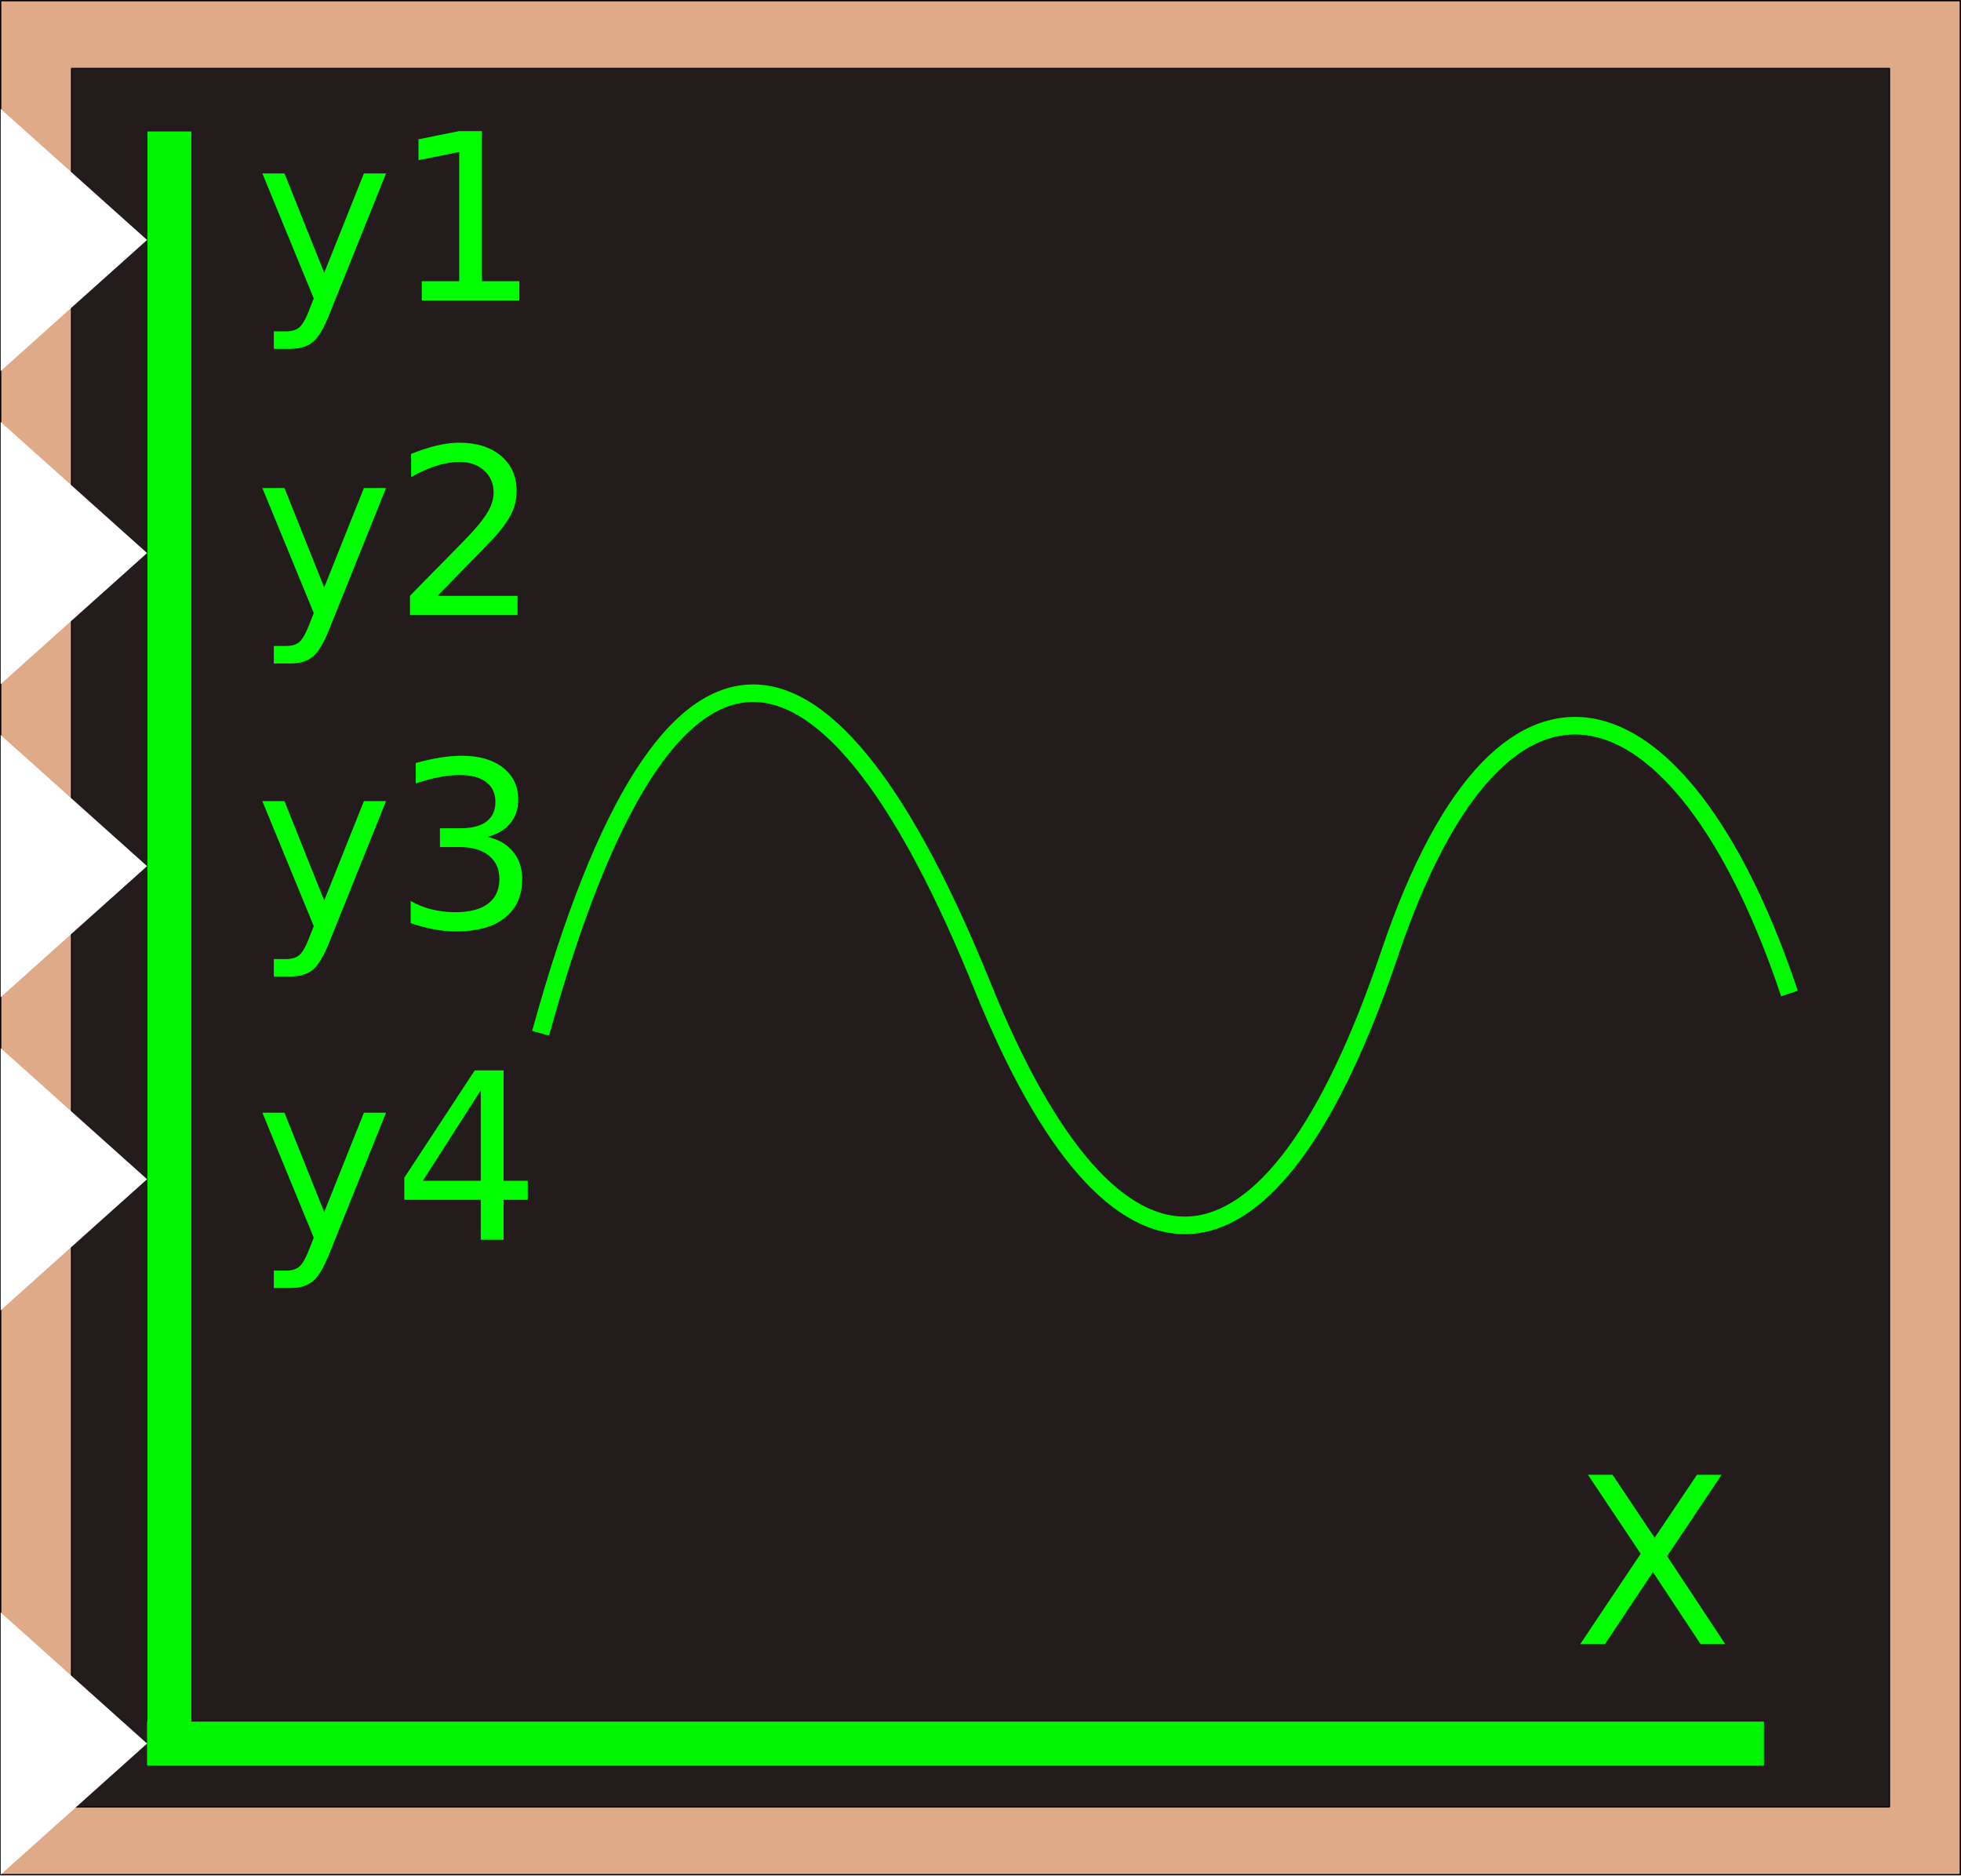
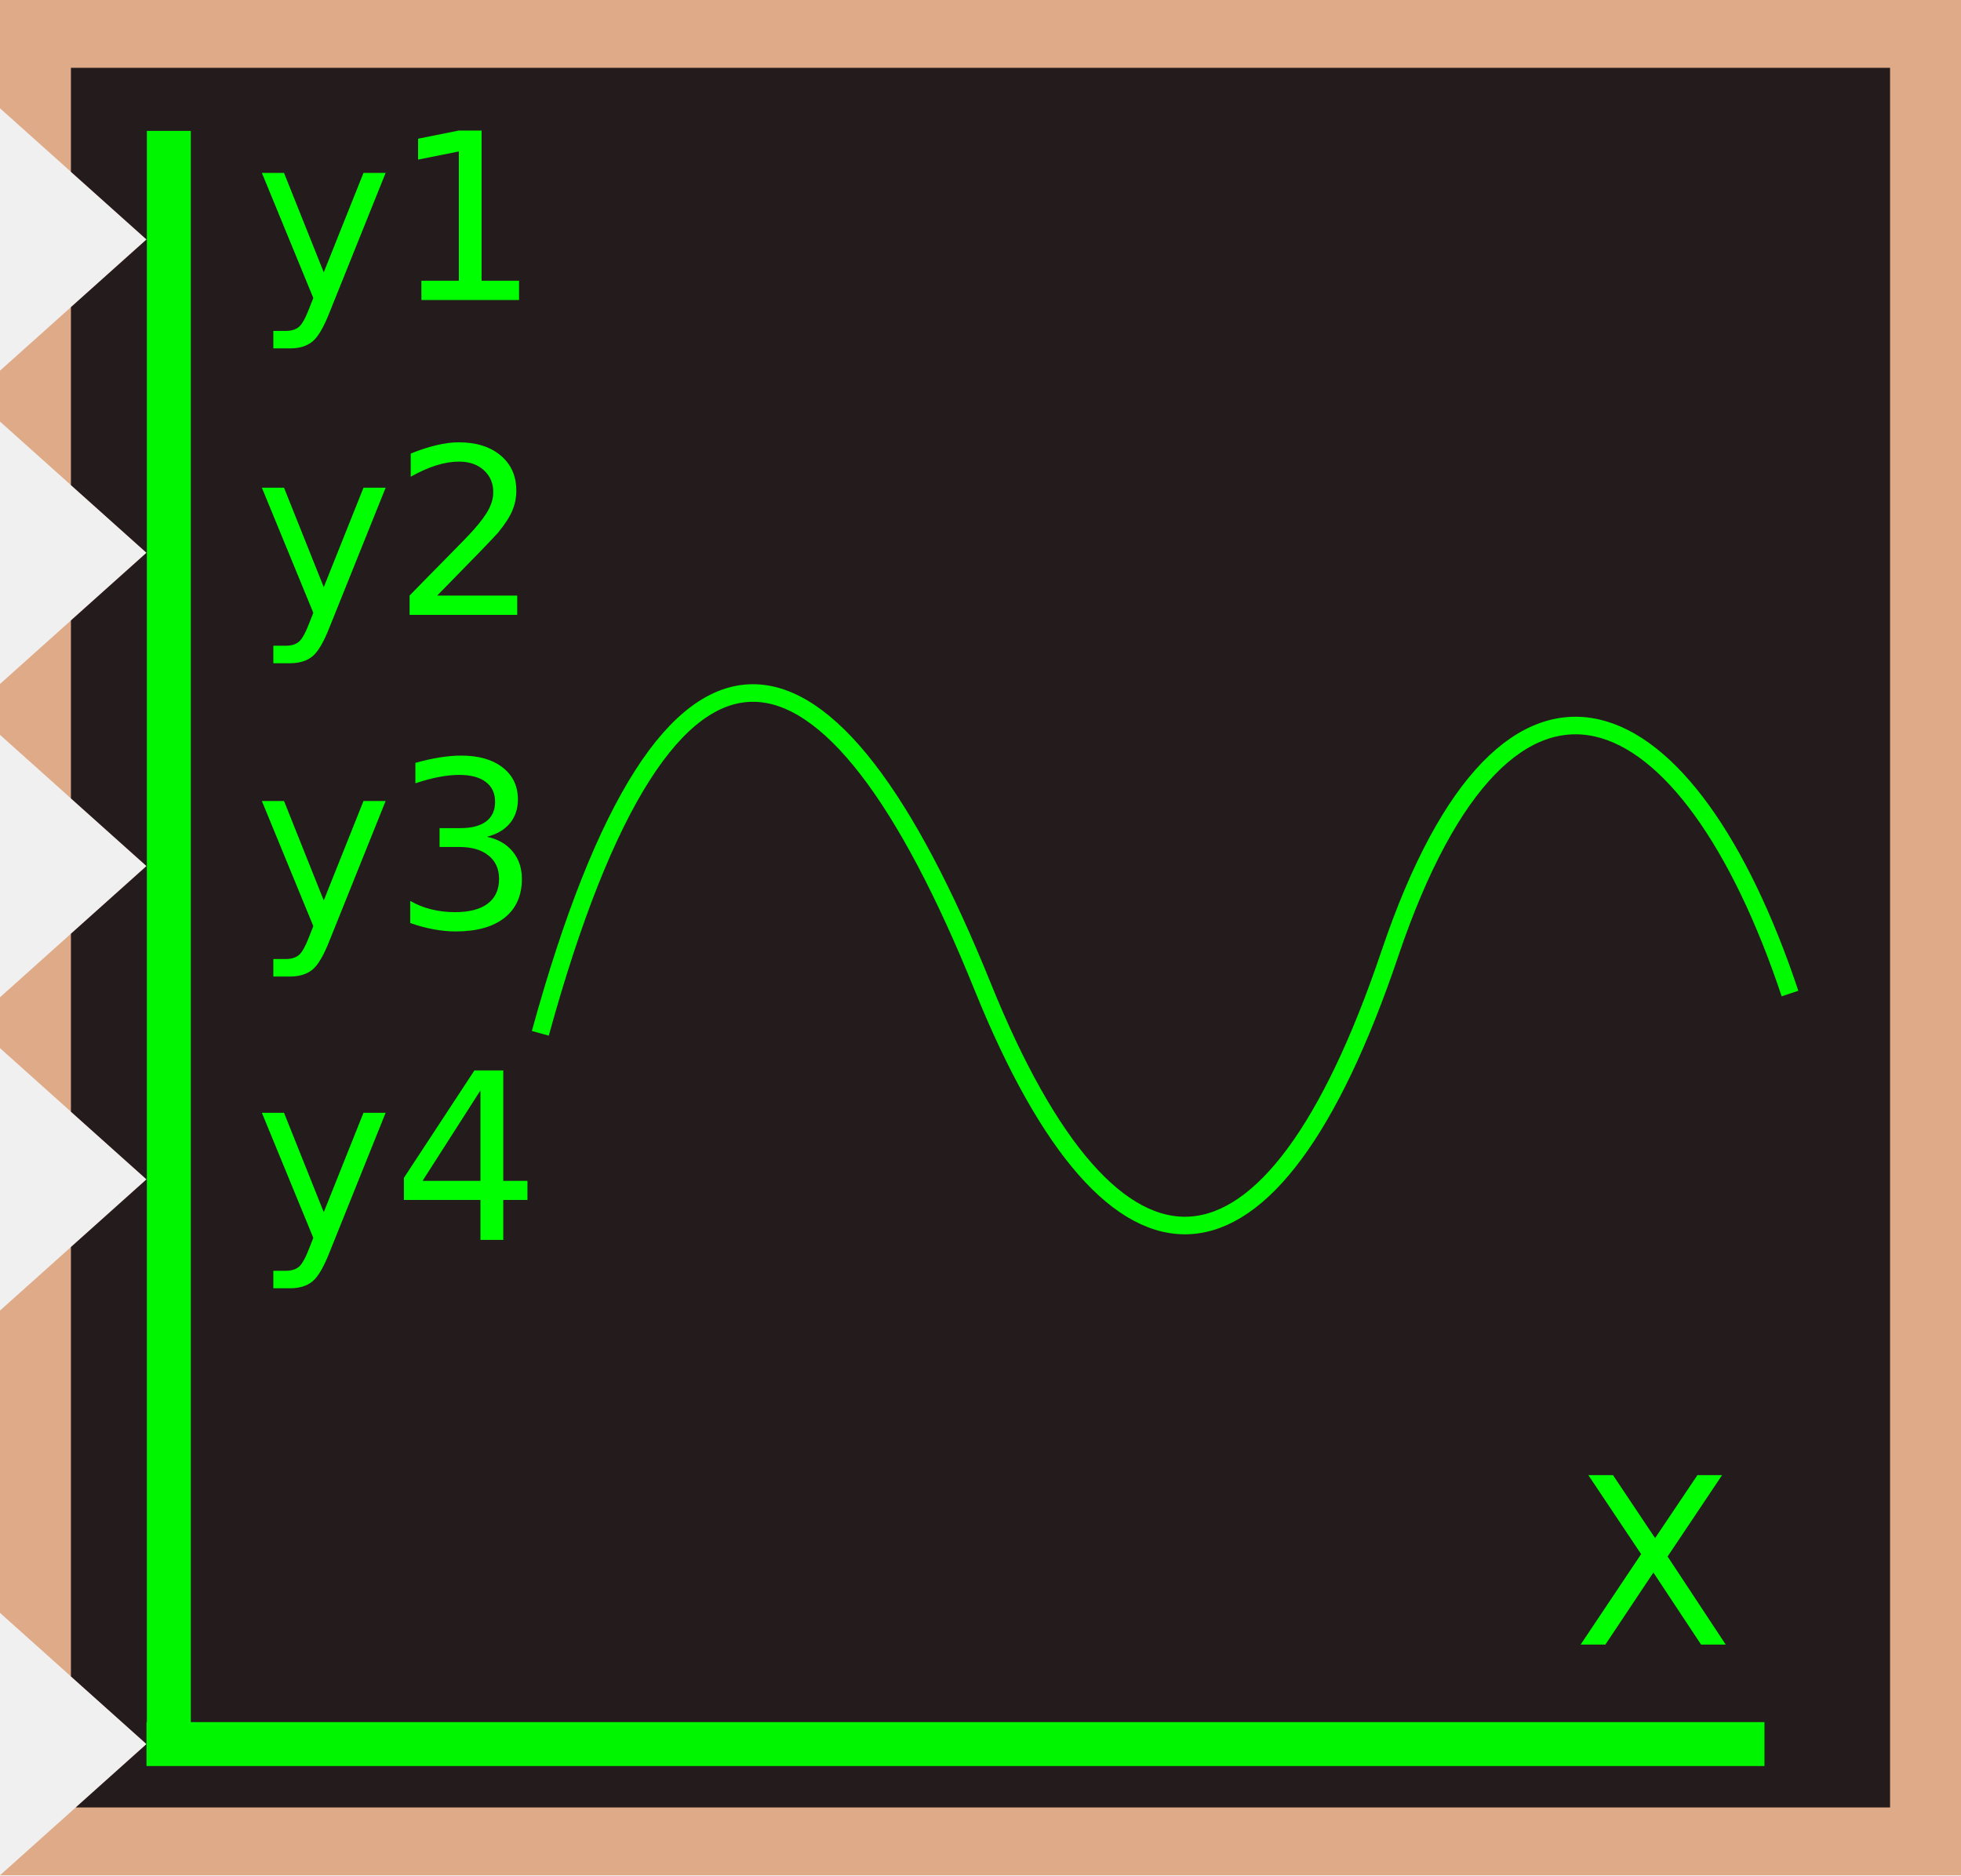
- <svg xmlns="http://www.w3.org/2000/svg" width="1687.788" height="1614.296" viewBox="0 0 446.561 427.116" version="1.1" id="svg8">
+ <svg xmlns="http://www.w3.org/2000/svg" width="1686.654" height="1613.162" viewBox="0 0 446.261 426.816" version="1.1" id="svg8">
  <defs id="defs2" />
-   <g id="layer1" transform="translate(-142.6919,135.8923)">
-     <g id="g4593">
-       <g id="g4588">
-         <path style="opacity:1;fill:#deaa87;stroke:#000000;stroke-width:0.3;stroke-linejoin:round;stroke-miterlimit:4;stroke-dasharray:none;stroke-dashoffset:0;stroke-opacity:1" d="M 142.842,-135.742 H 589.103 V 291.073 H 142.842 Z" id="rect4484" />
-         <path style="opacity:1;fill:#241c1c;stroke:#000000;stroke-width:0.278;stroke-linejoin:round;stroke-miterlimit:4;stroke-dasharray:none;stroke-dashoffset:0;stroke-opacity:1" d="M 158.985,-120.302 H 572.959 v 395.936 H 158.985 Z" id="rect4484-6" />
-       </g>
-     </g>
-     <path style="fill:none;fill-rule:evenodd;stroke:#00f500;stroke-width:10;stroke-linecap:butt;stroke-linejoin:miter;stroke-miterlimit:4;stroke-dasharray:none;stroke-opacity:1" d="M 176.179,261.213 H 544.379" id="path4595" />
-     <path style="fill:#ffffff;fill-rule:evenodd;stroke:none;stroke-width:10;stroke-linecap:butt;stroke-linejoin:miter;stroke-miterlimit:4;stroke-dasharray:none;stroke-opacity:1" d="M 176.179,261.213 V -105.603" id="path4601" />
-     <g id="text4628" style="font-style:normal;font-variant:normal;font-weight:normal;font-stretch:normal;font-size:52.917px;line-height:6.085px;font-family:sans-serif;-inkscape-font-specification:sans-serif;text-align:center;letter-spacing:0px;word-spacing:0px;writing-mode:lr-tb;text-anchor:middle;fill:#000000;fill-opacity:1;stroke:none;stroke-width:0.265px;stroke-linecap:butt;stroke-linejoin:miter;stroke-opacity:1" aria-label="X">
-       <path id="path4690" style="fill:#00ff00;stroke-width:0.265px" d="m 504.296,199.996 h 5.607 l 9.586,14.34 9.638,-14.34 h 5.607 l -12.402,18.526 13.229,20.05 h -5.607 l -10.852,-16.407 -10.93,16.407 h -5.633 l 13.772,-20.593 z" />
-     </g>
-     <g id="text4628-7" style="font-style:normal;font-variant:normal;font-weight:normal;font-stretch:normal;font-size:52.917px;line-height:6.085px;font-family:sans-serif;-inkscape-font-specification:sans-serif;text-align:center;letter-spacing:0px;word-spacing:0px;writing-mode:lr-tb;text-anchor:middle;fill:#000000;fill-opacity:1;stroke:none;stroke-width:0.265px;stroke-linecap:butt;stroke-linejoin:miter;stroke-opacity:1" aria-label="y1">
-       <path id="path4693" style="fill:#00ff00;stroke-width:0.265px" d="m 217.887,-64.766 q -2.015,5.168 -3.927,6.744 -1.912,1.576 -5.116,1.576 h -3.798 v -3.979 h 2.791 q 1.964,0 3.049,-0.93 1.085,-0.93 2.403,-4.392 l 0.853,-2.17 -11.705,-28.474 h 5.038 l 9.043,22.634 9.043,-22.634 h 5.038 z" />
-       <path id="path4695" style="fill:#00ff00;stroke-width:0.265px" d="m 238.738,-71.845 h 8.527 v -29.43 l -9.276,1.86 v -4.754 l 9.224,-1.86 h 5.219 v 34.184 h 8.527 v 4.392 h -22.221 z" />
-     </g>
-     <g id="text4628-9" style="font-style:normal;font-variant:normal;font-weight:normal;font-stretch:normal;font-size:52.917px;line-height:6.085px;font-family:sans-serif;-inkscape-font-specification:sans-serif;text-align:center;letter-spacing:0px;word-spacing:0px;writing-mode:lr-tb;text-anchor:middle;fill:#000000;fill-opacity:1;stroke:none;stroke-width:0.265px;stroke-linecap:butt;stroke-linejoin:miter;stroke-opacity:1" aria-label="y2">
-       <path id="path4698" style="fill:#00ff00;stroke-width:0.265px" d="m 217.887,6.89 q -2.015,5.168 -3.927,6.744 -1.912,1.576 -5.116,1.576 h -3.798 v -3.979 h 2.791 q 1.964,0 3.049,-0.93 1.085,-0.93 2.403,-4.392 l 0.853,-2.17 -11.705,-28.474 h 5.038 l 9.043,22.634 9.043,-22.634 h 5.038 z" />
-       <path id="path4700" style="fill:#00ff00;stroke-width:0.265px" d="m 242.33,-0.19 h 18.216 V 4.202 h -24.495 v -4.392 q 2.971,-3.075 8.087,-8.242 5.142,-5.193 6.46,-6.692 2.506,-2.816 3.488,-4.754 1.008,-1.964 1.008,-3.85 0,-3.075 -2.17,-5.013 -2.145,-1.938 -5.607,-1.938 -2.455,0 -5.193,0.853 -2.713,0.853 -5.814,2.584 v -5.271 q 3.152,-1.266 5.891,-1.912 2.739,-0.646 5.013,-0.646 5.994,0 9.56,2.997 3.566,2.997 3.566,8.01 0,2.377 -0.904,4.522 -0.878,2.119 -3.23,5.013 -0.646,0.749 -4.108,4.341 -3.462,3.566 -9.767,9.999 z" />
-     </g>
-     <g id="text4628-5" style="font-style:normal;font-variant:normal;font-weight:normal;font-stretch:normal;font-size:52.917px;line-height:6.085px;font-family:sans-serif;-inkscape-font-specification:sans-serif;text-align:center;letter-spacing:0px;word-spacing:0px;writing-mode:lr-tb;text-anchor:middle;fill:#000000;fill-opacity:1;stroke:none;stroke-width:0.265px;stroke-linecap:butt;stroke-linejoin:miter;stroke-opacity:1" aria-label="y3">
-       <path id="path4703" style="fill:#00ff00;stroke-width:0.265px" d="m 217.887,78.196 q -2.015,5.168 -3.927,6.744 -1.912,1.576 -5.116,1.576 h -3.798 v -3.979 h 2.791 q 1.964,0 3.049,-0.93 1.085,-0.93 2.403,-4.392 l 0.853,-2.17 -11.705,-28.474 h 5.038 l 9.043,22.634 9.043,-22.634 h 5.038 z" />
-       <path id="path4705" style="fill:#00ff00;stroke-width:0.265px" d="m 253.647,54.709 q 3.747,0.801 5.839,3.333 2.119,2.532 2.119,6.253 0,5.71 -3.927,8.837 -3.927,3.126 -11.162,3.126 -2.429,0 -5.013,-0.491 -2.558,-0.465 -5.297,-1.421 v -5.038 q 2.17,1.266 4.754,1.912 2.584,0.646 5.4,0.646 4.909,0 7.467,-1.938 2.584,-1.938 2.584,-5.633 0,-3.411 -2.403,-5.323 -2.377,-1.938 -6.64,-1.938 h -4.496 v -4.289 h 4.703 q 3.85,0 5.891,-1.524 2.041,-1.55 2.041,-4.444 0,-2.971 -2.119,-4.548 -2.093,-1.602 -6.02,-1.602 -2.145,0 -4.599,0.465 -2.455,0.465 -5.4,1.447 v -4.651 q 2.971,-0.827 5.555,-1.24 2.61,-0.413 4.909,-0.413 5.943,0 9.405,2.713 3.462,2.687 3.462,7.286 0,3.204 -1.835,5.426 -1.835,2.196 -5.219,3.049 z" />
-     </g>
-     <g id="text4628-1" style="font-style:normal;font-variant:normal;font-weight:normal;font-stretch:normal;font-size:52.917px;line-height:6.085px;font-family:sans-serif;-inkscape-font-specification:sans-serif;text-align:center;letter-spacing:0px;word-spacing:0px;writing-mode:lr-tb;text-anchor:middle;fill:#000000;fill-opacity:1;stroke:none;stroke-width:0.265px;stroke-linecap:butt;stroke-linejoin:miter;stroke-opacity:1" aria-label="y4">
-       <path id="path4708" style="fill:#00ff00;stroke-width:0.265px" d="m 217.887,149.154 q -2.015,5.168 -3.927,6.744 -1.912,1.576 -5.116,1.576 h -3.798 v -3.979 h 2.791 q 1.964,0 3.049,-0.93 1.085,-0.93 2.403,-4.393 l 0.853,-2.17 -11.705,-28.474 h 5.038 l 9.043,22.634 9.043,-22.634 h 5.038 z" />
-       <path id="path4710" style="fill:#00ff00;stroke-width:0.265px" d="m 252.174,112.437 -13.177,20.593 h 13.177 z m -1.369,-4.548 h 6.563 v 25.141 h 5.504 v 4.341 h -5.504 v 9.095 h -5.193 v -9.095 h -17.415 v -5.038 z" />
-     </g>
-     <path style="opacity:1;fill:#ffffff;fill-opacity:1;stroke:none;stroke-width:3.78;stroke-miterlimit:4;stroke-dasharray:none;stroke-dashoffset:0;stroke-opacity:1" d="m 418.908,-654.812 v 225.715 l 126,-112.857 z" id="rect10" transform="matrix(0.2645833,0,0,0.2645833,32.00595,62.15476)" />
-     <path style="opacity:1;fill:#ffffff;fill-opacity:1;stroke:none;stroke-width:3.78;stroke-miterlimit:4;stroke-dasharray:none;stroke-dashoffset:0;stroke-opacity:1" d="m 418.908,-385.309 v 225.715 l 126,-112.857 z" id="rect10-3" transform="matrix(0.2645833,0,0,0.2645833,32.00595,62.15476)" />
-     <path style="opacity:1;fill:#ffffff;fill-opacity:1;stroke:none;stroke-width:3.78;stroke-miterlimit:4;stroke-dasharray:none;stroke-dashoffset:0;stroke-opacity:1" d="m 418.908,-115.803 v 225.713 l 126,-112.855 z" id="rect10-6" transform="matrix(0.2645833,0,0,0.2645833,32.00595,62.15476)" />
-     <path style="opacity:1;fill:#ffffff;fill-opacity:1;stroke:none;stroke-width:3.78;stroke-miterlimit:4;stroke-dasharray:none;stroke-dashoffset:0;stroke-opacity:1" d="m 418.908,153.701 v 225.715 l 126,-112.857 z" id="rect10-7" transform="matrix(0.2645833,0,0,0.2645833,32.00595,62.15476)" />
-     <path style="opacity:1;fill:#ffffff;fill-opacity:1;stroke:none;stroke-width:3.78;stroke-miterlimit:4;stroke-dasharray:none;stroke-dashoffset:0;stroke-opacity:1" d="m 418.908,639.49 v 225.715 l 126,-112.857 z" id="rect10-5" transform="matrix(0.2645833,0,0,0.2645833,32.00595,62.15476)" />
-     <circle style="opacity:1;fill:none;stroke:none;stroke-width:1;stroke-linejoin:round;stroke-miterlimit:4;stroke-dasharray:none;stroke-dashoffset:0;stroke-opacity:1" id="block-in-signal-x" cx="175.861" cy="261.39" r="5" />
-     <circle style="opacity:1;fill:none;stroke:none;stroke-width:1;stroke-linejoin:round;stroke-miterlimit:4;stroke-dasharray:none;stroke-dashoffset:0;stroke-opacity:1" id="block-in-signal-4" cx="175.861" cy="132.843" r="5" />
-     <circle style="opacity:1;fill:none;stroke:none;stroke-width:1;stroke-linejoin:round;stroke-miterlimit:4;stroke-dasharray:none;stroke-dashoffset:0;stroke-opacity:1" id="block-in-signal-3" cx="175.861" cy="61.517" r="5" />
-     <circle style="opacity:1;fill:none;stroke:none;stroke-width:1;stroke-linejoin:round;stroke-miterlimit:4;stroke-dasharray:none;stroke-dashoffset:0;stroke-opacity:1" id="block-in-signal-2" cx="175.861" cy="-9.809" r="5" />
-     <circle style="opacity:1;fill:none;stroke:none;stroke-width:1;stroke-linejoin:round;stroke-miterlimit:4;stroke-dasharray:none;stroke-dashoffset:0;stroke-opacity:1" id="block-in-signal-1" cx="175.861" cy="-81.479" r="5" />
-     <path style="fill:none;fill-rule:evenodd;stroke:#00f500;stroke-width:10;stroke-linecap:butt;stroke-linejoin:miter;stroke-miterlimit:4;stroke-dasharray:none;stroke-opacity:1" d="M 181.263,262.249 V -105.951" id="path4595-1" />
-     <path style="fill:none;fill-rule:evenodd;stroke:#00fa00;stroke-width:4;stroke-linecap:butt;stroke-linejoin:miter;stroke-miterlimit:4;stroke-dasharray:none;stroke-opacity:1" d="M 265.801,99.442 C 295.092,-7.07 331.781,2.961 366.456,88.791 396.536,163.25 431.961,161.752 459.122,81.335 486.282,0.918 527.29,21.688 550.19,90.389" id="path5451" />
+   <g id="g4604">
+     <path style="opacity:1;fill:#deaa87;stroke:none;stroke-width:2.646;stroke-linejoin:round;stroke-miterlimit:4;stroke-dasharray:none;stroke-dashoffset:0;stroke-opacity:1" d="M 0,367.095 33.337,396.956 0,426.816 H 446.261 V 0 H 0 L 5.1e-4,24.644 33.338,54.505 5.1e-4,84.365 v 11.586 l 33.337,29.86 -33.337,29.86 v 11.586 l 33.337,29.86 -33.337,29.86 v 11.586 l 33.337,29.86 -33.337,29.86 z" id="rect4484" />
+     <path style="opacity:1;fill:#241c1c;stroke:none;stroke-width:2.646;stroke-linejoin:round;stroke-miterlimit:4;stroke-dasharray:none;stroke-dashoffset:0;stroke-opacity:1" d="m 16.144,15.44 v 23.664 l 17.194,15.401 -17.194,15.401 v 40.505 l 17.194,15.401 -17.194,15.401 v 40.506 l 17.194,15.401 -17.194,15.401 v 40.505 l 17.194,15.401 -17.194,15.401 v 97.73 l 17.194,15.401 -16.1,14.42 H 430.117 V 15.44 Z" id="rect4484-6" />
+     <path style="fill:none;fill-rule:evenodd;stroke:#00f500;stroke-width:10;stroke-linecap:butt;stroke-linejoin:miter;stroke-miterlimit:4;stroke-dasharray:none;stroke-opacity:1" d="M 33.338,396.956 H 401.538" id="path4595" />
+     <path d="m 361.454,335.738 h 5.607 l 9.586,14.34 9.638,-14.34 h 5.607 l -12.402,18.526 13.229,20.05 h -5.607 l -10.852,-16.407 -10.93,16.407 h -5.633 l 13.772,-20.593 z" style="font-style:normal;font-variant:normal;font-weight:normal;font-stretch:normal;font-size:medium;line-height:6.085px;font-family:sans-serif;-inkscape-font-specification:sans-serif;text-align:center;letter-spacing:0px;word-spacing:0px;writing-mode:lr-tb;text-anchor:middle;fill:#00ff00;fill-opacity:1;stroke:none;stroke-width:0.265px;stroke-linecap:butt;stroke-linejoin:miter;stroke-opacity:1" id="path4690" />
+     <path d="m 75.045,70.977 q -2.015,5.168 -3.927,6.744 -1.912,1.576 -5.116,1.576 h -3.798 v -3.979 h 2.791 q 1.964,0 3.049,-0.93 1.085,-0.93 2.403,-4.392 l 0.853,-2.17 -11.705,-28.474 h 5.038 l 9.043,22.634 9.043,-22.634 h 5.038 z" style="font-style:normal;font-variant:normal;font-weight:normal;font-stretch:normal;font-size:medium;line-height:6.085px;font-family:sans-serif;-inkscape-font-specification:sans-serif;text-align:center;letter-spacing:0px;word-spacing:0px;writing-mode:lr-tb;text-anchor:middle;fill:#00ff00;fill-opacity:1;stroke:none;stroke-width:0.265px;stroke-linecap:butt;stroke-linejoin:miter;stroke-opacity:1" id="path4693" />
+     <path d="m 95.897,63.897 h 8.527 V 34.467 l -9.276,1.86 V 31.573 l 9.224,-1.86 h 5.219 v 34.184 h 8.527 v 4.392 H 95.897 Z" style="font-style:normal;font-variant:normal;font-weight:normal;font-stretch:normal;font-size:medium;line-height:6.085px;font-family:sans-serif;-inkscape-font-specification:sans-serif;text-align:center;letter-spacing:0px;word-spacing:0px;writing-mode:lr-tb;text-anchor:middle;fill:#00ff00;fill-opacity:1;stroke:none;stroke-width:0.265px;stroke-linecap:butt;stroke-linejoin:miter;stroke-opacity:1" id="path4695" />
+     <path d="m 75.045,142.632 q -2.015,5.168 -3.927,6.744 -1.912,1.576 -5.116,1.576 h -3.798 v -3.979 h 2.791 q 1.964,0 3.049,-0.93 1.085,-0.93 2.403,-4.392 l 0.853,-2.17 -11.705,-28.474 h 5.038 l 9.043,22.634 9.043,-22.634 h 5.038 z" style="font-style:normal;font-variant:normal;font-weight:normal;font-stretch:normal;font-size:medium;line-height:6.085px;font-family:sans-serif;-inkscape-font-specification:sans-serif;text-align:center;letter-spacing:0px;word-spacing:0px;writing-mode:lr-tb;text-anchor:middle;fill:#00ff00;fill-opacity:1;stroke:none;stroke-width:0.265px;stroke-linecap:butt;stroke-linejoin:miter;stroke-opacity:1" id="path4698" />
+     <path d="m 99.488,135.552 h 18.216 v 4.393 H 93.209 v -4.393 q 2.971,-3.075 8.087,-8.242 5.142,-5.193 6.46,-6.692 2.506,-2.816 3.488,-4.754 1.008,-1.964 1.008,-3.85 0,-3.075 -2.17,-5.013 -2.145,-1.938 -5.607,-1.938 -2.455,0 -5.193,0.853 -2.713,0.853 -5.814,2.584 v -5.271 q 3.152,-1.266 5.891,-1.912 2.739,-0.646 5.013,-0.646 5.994,0 9.56,2.997 3.566,2.997 3.566,8.01 0,2.377 -0.904,4.522 -0.878,2.119 -3.23,5.013 -0.646,0.749 -4.108,4.341 -3.462,3.566 -9.767,9.999 z" style="font-style:normal;font-variant:normal;font-weight:normal;font-stretch:normal;font-size:medium;line-height:6.085px;font-family:sans-serif;-inkscape-font-specification:sans-serif;text-align:center;letter-spacing:0px;word-spacing:0px;writing-mode:lr-tb;text-anchor:middle;fill:#00ff00;fill-opacity:1;stroke:none;stroke-width:0.265px;stroke-linecap:butt;stroke-linejoin:miter;stroke-opacity:1" id="path4700" />
+     <path d="m 75.045,213.938 q -2.015,5.168 -3.927,6.744 -1.912,1.576 -5.116,1.576 h -3.798 v -3.979 h 2.791 q 1.964,0 3.049,-0.93 1.085,-0.93 2.403,-4.393 l 0.853,-2.17 -11.705,-28.474 h 5.038 l 9.043,22.634 9.043,-22.634 h 5.038 z" style="font-style:normal;font-variant:normal;font-weight:normal;font-stretch:normal;font-size:medium;line-height:6.085px;font-family:sans-serif;-inkscape-font-specification:sans-serif;text-align:center;letter-spacing:0px;word-spacing:0px;writing-mode:lr-tb;text-anchor:middle;fill:#00ff00;fill-opacity:1;stroke:none;stroke-width:0.265px;stroke-linecap:butt;stroke-linejoin:miter;stroke-opacity:1" id="path4703" />
+     <path d="m 110.805,190.451 q 3.747,0.801 5.839,3.333 2.119,2.532 2.119,6.253 0,5.71 -3.927,8.837 -3.927,3.126 -11.162,3.126 -2.429,0 -5.013,-0.491 -2.558,-0.465 -5.297,-1.421 v -5.038 q 2.17,1.266 4.754,1.912 2.584,0.646 5.4,0.646 4.909,0 7.467,-1.938 2.584,-1.938 2.584,-5.633 0,-3.411 -2.403,-5.323 -2.377,-1.938 -6.64,-1.938 h -4.496 v -4.289 h 4.703 q 3.85,0 5.891,-1.524 2.041,-1.55 2.041,-4.444 0,-2.971 -2.119,-4.548 -2.093,-1.602 -6.02,-1.602 -2.145,0 -4.599,0.465 -2.455,0.465 -5.4,1.447 v -4.651 q 2.971,-0.827 5.555,-1.24 2.61,-0.413 4.909,-0.413 5.943,0 9.405,2.713 3.462,2.687 3.462,7.286 0,3.204 -1.835,5.426 -1.835,2.196 -5.219,3.049 z" style="font-style:normal;font-variant:normal;font-weight:normal;font-stretch:normal;font-size:medium;line-height:6.085px;font-family:sans-serif;-inkscape-font-specification:sans-serif;text-align:center;letter-spacing:0px;word-spacing:0px;writing-mode:lr-tb;text-anchor:middle;fill:#00ff00;fill-opacity:1;stroke:none;stroke-width:0.265px;stroke-linecap:butt;stroke-linejoin:miter;stroke-opacity:1" id="path4705" />
+     <path d="m 75.045,284.896 q -2.015,5.168 -3.927,6.744 -1.912,1.576 -5.116,1.576 h -3.798 v -3.979 h 2.791 q 1.964,0 3.049,-0.93 1.085,-0.93 2.403,-4.393 l 0.853,-2.17 -11.705,-28.474 h 5.038 l 9.043,22.634 9.043,-22.634 h 5.038 z" style="font-style:normal;font-variant:normal;font-weight:normal;font-stretch:normal;font-size:medium;line-height:6.085px;font-family:sans-serif;-inkscape-font-specification:sans-serif;text-align:center;letter-spacing:0px;word-spacing:0px;writing-mode:lr-tb;text-anchor:middle;fill:#00ff00;fill-opacity:1;stroke:none;stroke-width:0.265px;stroke-linecap:butt;stroke-linejoin:miter;stroke-opacity:1" id="path4708" />
+     <path d="m 109.333,248.18 -13.177,20.593 h 13.177 z m -1.369,-4.548 h 6.563 v 25.141 h 5.504 v 4.341 h -5.504 v 9.095 h -5.193 v -9.095 H 91.918 v -5.038 z" style="font-style:normal;font-variant:normal;font-weight:normal;font-stretch:normal;font-size:medium;line-height:6.085px;font-family:sans-serif;-inkscape-font-specification:sans-serif;text-align:center;letter-spacing:0px;word-spacing:0px;writing-mode:lr-tb;text-anchor:middle;fill:#00ff00;fill-opacity:1;stroke:none;stroke-width:0.265px;stroke-linecap:butt;stroke-linejoin:miter;stroke-opacity:1" id="path4710" />
+     <path style="fill:#ff0000;fill-rule:evenodd;stroke:#00f500;stroke-width:10;stroke-linecap:butt;stroke-linejoin:miter;stroke-miterlimit:4;stroke-dasharray:none;stroke-opacity:1" d="M 38.422,397.991 V 29.792" id="path4595-1" />
+     <path style="fill:none;fill-rule:evenodd;stroke:#00fa00;stroke-width:4;stroke-linecap:butt;stroke-linejoin:miter;stroke-miterlimit:4;stroke-dasharray:none;stroke-opacity:1" d="m 122.959,235.185 c 29.291,-106.513 65.98,-96.481 100.654,-10.651 30.081,74.459 65.505,72.961 92.666,-7.456 27.161,-80.417 68.168,-59.647 91.068,9.054" id="path5451" />
  </g>
+   <path id="path4601" d="M -51.709,395.45 V 28.634" style="fill:#ff0000;fill-rule:evenodd;stroke:none;stroke-width:10;stroke-linecap:butt;stroke-linejoin:miter;stroke-miterlimit:4;stroke-dasharray:none;stroke-opacity:1" />
+   <circle r="5" cy="397.697" cx="32.455" id="block-in-signal-x" style="opacity:1;fill:none;stroke:none;stroke-width:1;stroke-linejoin:round;stroke-miterlimit:4;stroke-dasharray:none;stroke-dashoffset:0;stroke-opacity:1" />
+   <circle r="5" cy="269.15" cx="32.455" id="block-in-signal-4" style="opacity:1;fill:none;stroke:none;stroke-width:1;stroke-linejoin:round;stroke-miterlimit:4;stroke-dasharray:none;stroke-dashoffset:0;stroke-opacity:1" />
+   <circle r="5" cy="197.824" cx="32.455" id="block-in-signal-3" style="opacity:1;fill:none;stroke:none;stroke-width:1;stroke-linejoin:round;stroke-miterlimit:4;stroke-dasharray:none;stroke-dashoffset:0;stroke-opacity:1" />
+   <circle r="5" cy="126.498" cx="32.455" id="block-in-signal-2" style="opacity:1;fill:none;stroke:none;stroke-width:1;stroke-linejoin:round;stroke-miterlimit:4;stroke-dasharray:none;stroke-dashoffset:0;stroke-opacity:1" />
+   <circle r="5" cy="54.828" cx="32.455" id="block-in-signal-1" style="opacity:1;fill:none;stroke:none;stroke-width:1;stroke-linejoin:round;stroke-miterlimit:4;stroke-dasharray:none;stroke-dashoffset:0;stroke-opacity:1" />
</svg>
